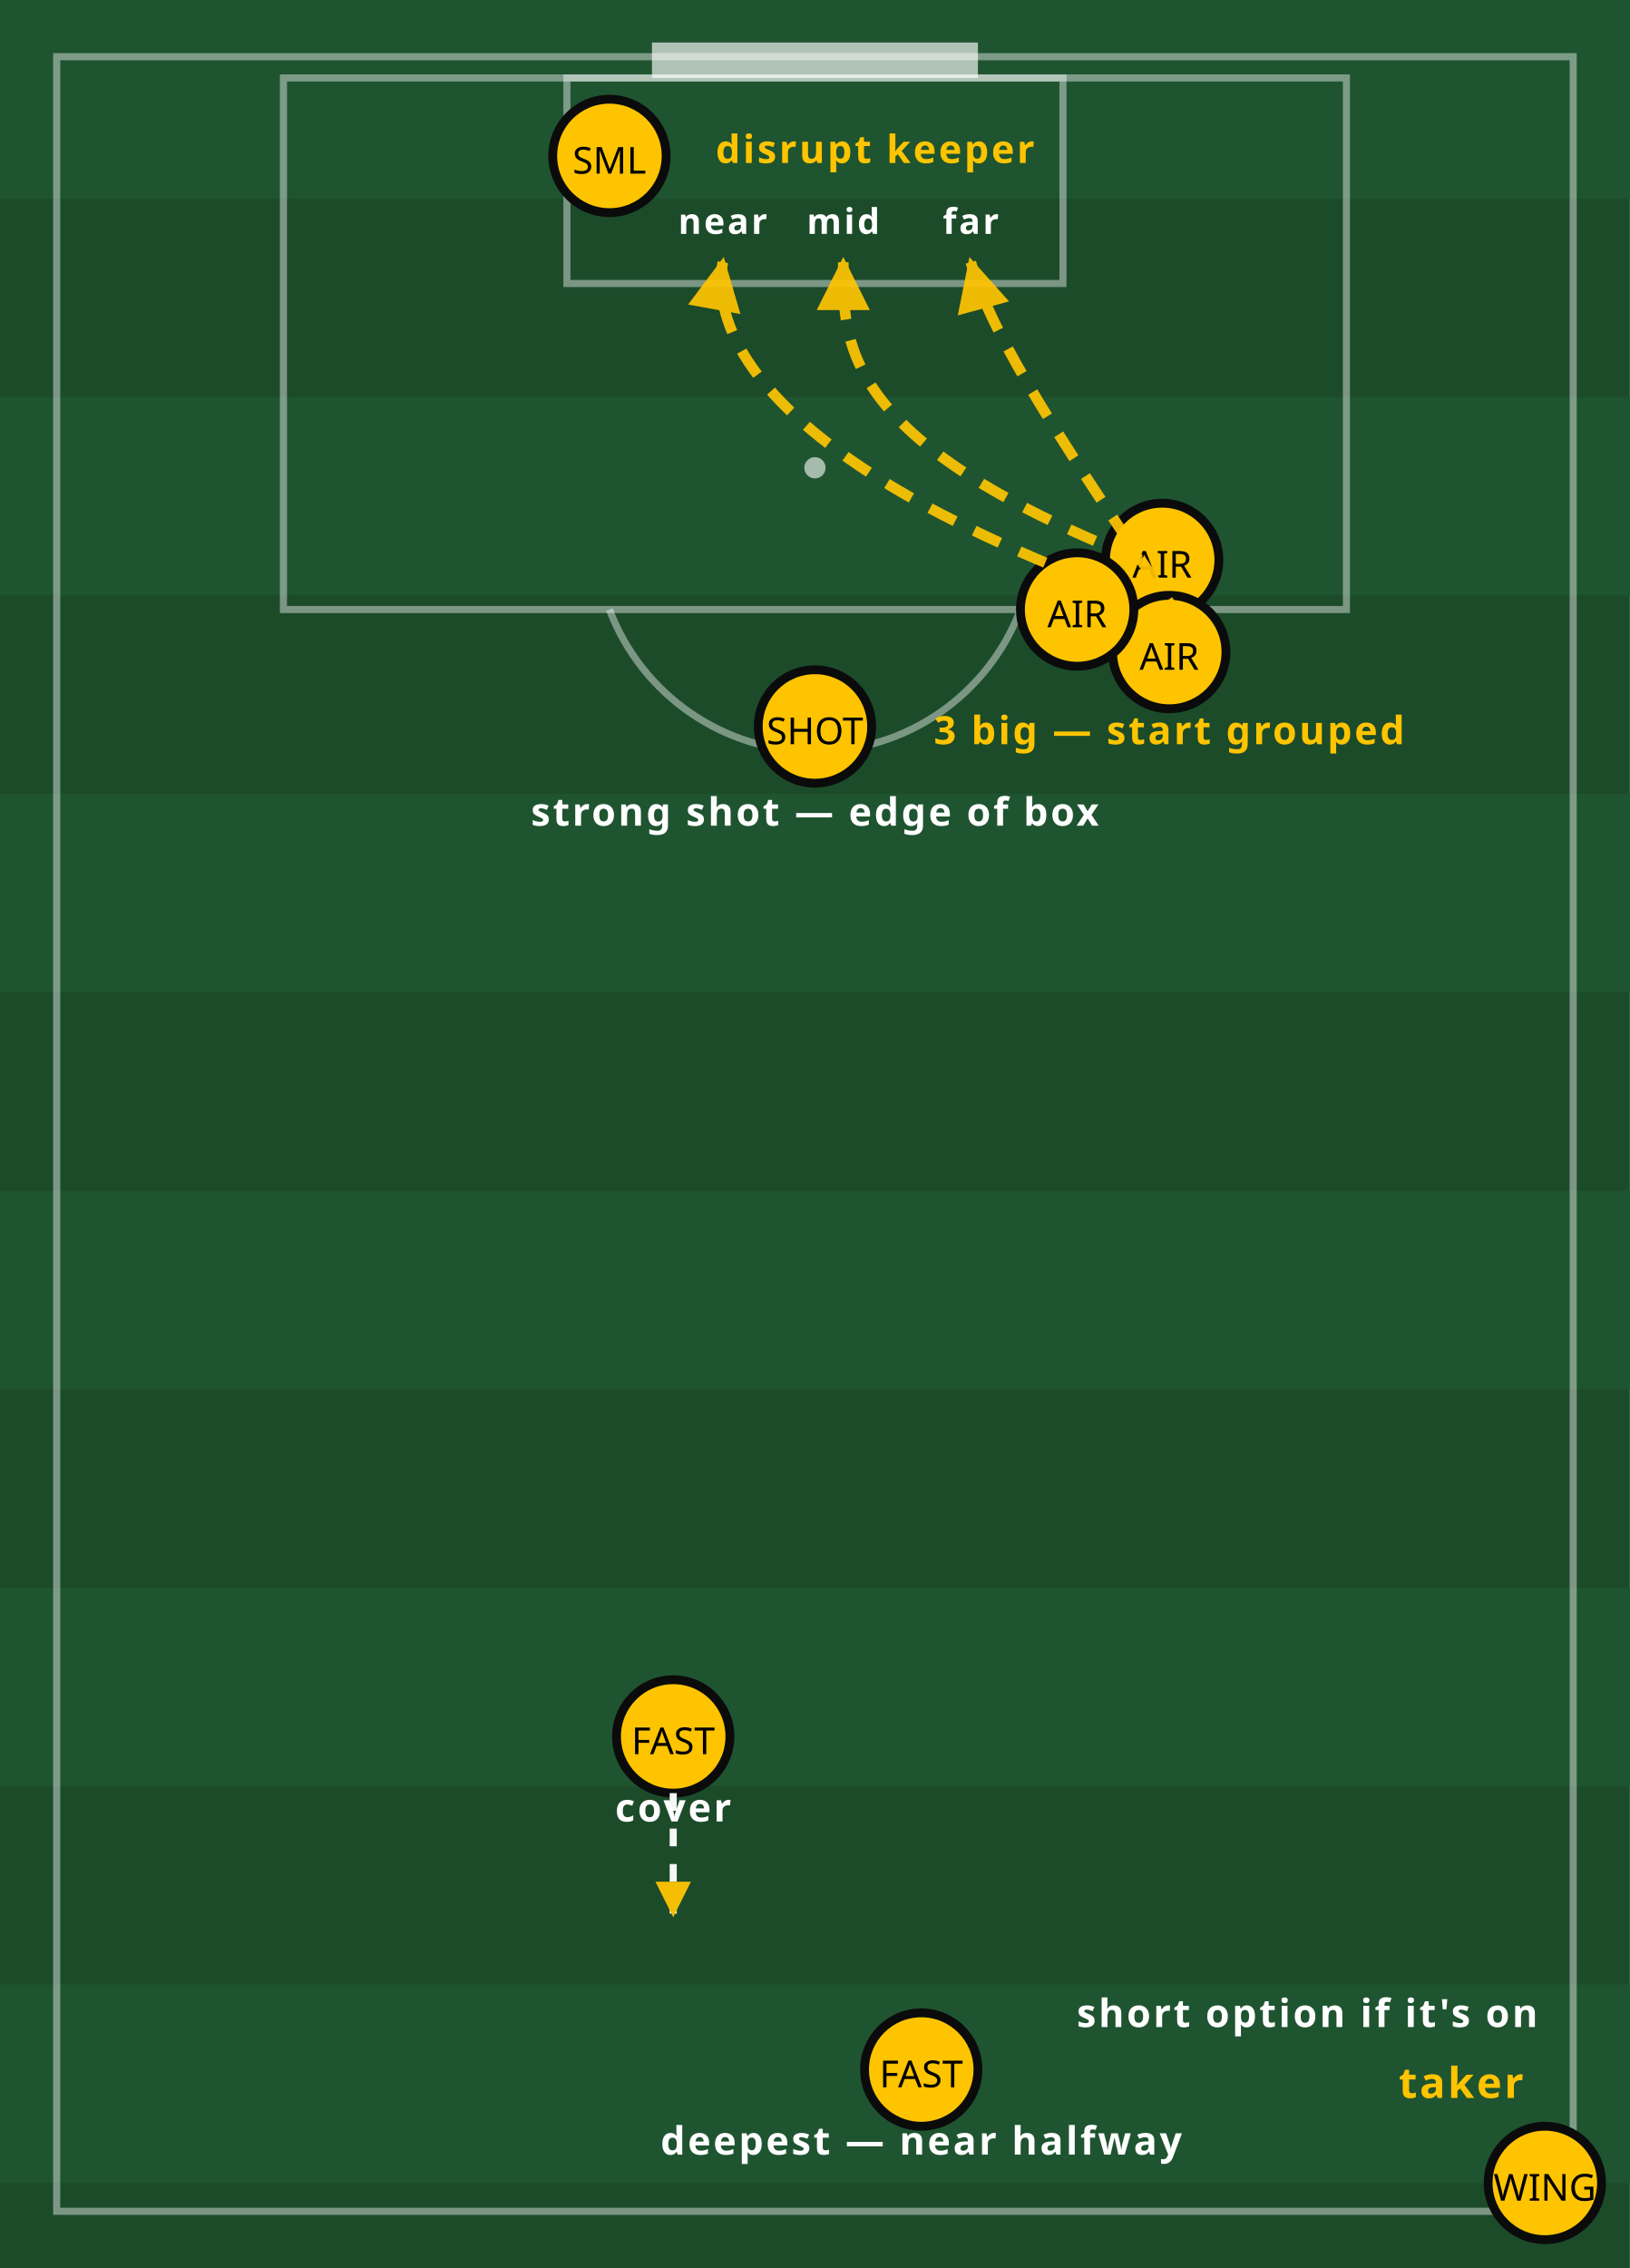
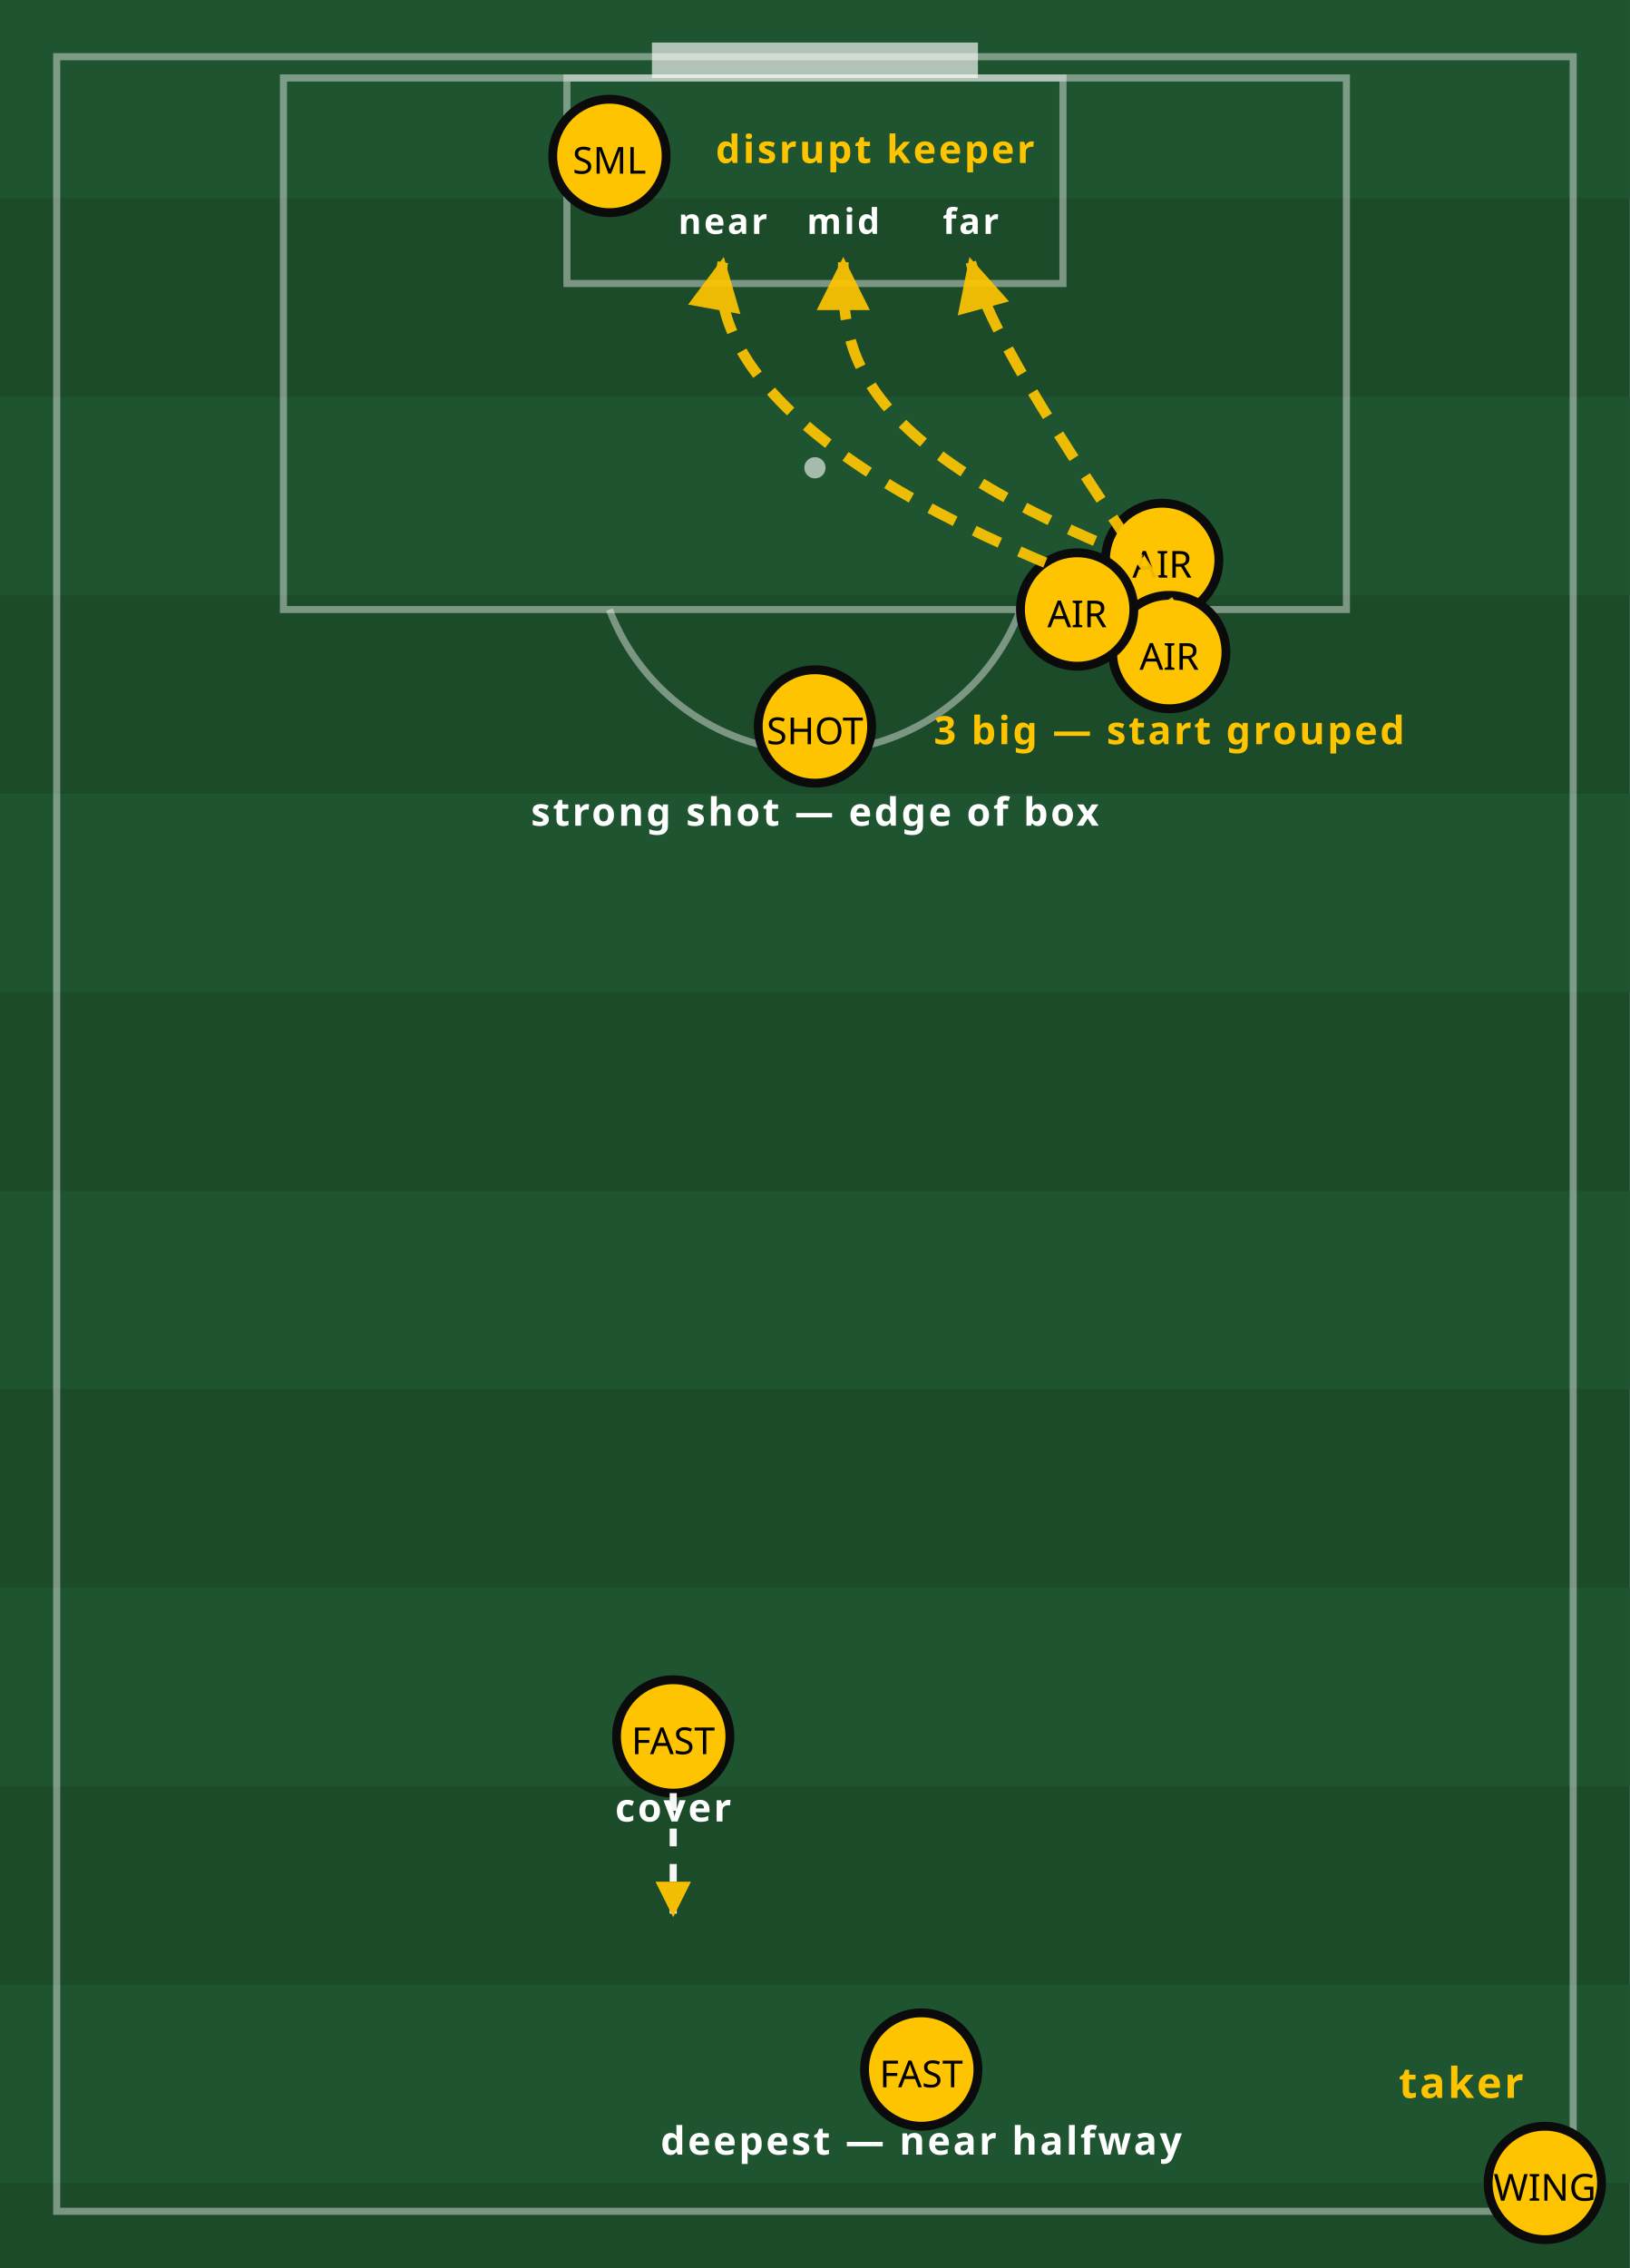
<svg xmlns="http://www.w3.org/2000/svg" viewBox="0 0 460 640" role="img" aria-label="Attacking corner routine 1">
  <defs>
    <marker id="ah" viewBox="0 0 10 10" refX="9" refY="5" markerWidth="5" markerHeight="5" orient="auto-start-reverse">
      <path d="M 0 0 L 10 5 L 0 10 z" fill="#FFC400" />
    </marker>
  </defs>
  <rect x="0" y="0" width="460" height="640" fill="#1C4B2A" />
  <rect x="0" y="0" width="460" height="56" fill="#1F5430" />
  <rect x="0" y="112" width="460" height="56" fill="#1F5430" />
  <rect x="0" y="224" width="460" height="56" fill="#1F5430" />
  <rect x="0" y="336" width="460" height="56" fill="#1F5430" />
  <rect x="0" y="448" width="460" height="56" fill="#1F5430" />
  <rect x="0" y="560" width="460" height="56" fill="#1F5430" />
  <rect x="16" y="16" width="428" height="608" stroke="#ffffff" stroke-opacity=".42" fill="none" stroke-width="2" />
  <rect x="184.0" y="12" width="92" height="10" fill="#ffffff" fill-opacity=".65" />
  <rect x="80.0" y="22" width="300" height="150" stroke="#ffffff" stroke-opacity=".42" fill="none" stroke-width="2" />
  <rect x="160.0" y="22" width="140" height="58" stroke="#ffffff" stroke-opacity=".42" fill="none" stroke-width="2" />
  <circle cx="230.0" cy="132" r="3" fill="#ffffff" fill-opacity=".6" />
  <path d="M 172.0 172 A 62 62 0 0 0 288.0 172" stroke="#ffffff" stroke-opacity=".42" fill="none" stroke-width="2" />
  <circle cx="436" cy="616" r="16" fill="#FFC400" stroke="#0B0B0C" stroke-width="2.5" />
  <text x="436" y="621" fill="#000000" font-family="Archivo Black,sans-serif" font-size="10.5" text-anchor="middle">WING</text>
  <text x="430" y="592" fill="#FFC400" font-family="Barlow Condensed,sans-serif" font-size="12" font-weight="600" text-anchor="end" letter-spacing=".7">taker</text>
  <circle cx="172.0" cy="44" r="16" fill="#FFC400" stroke="#0B0B0C" stroke-width="2.5" />
  <text x="172.0" y="49" fill="#000000" font-family="Archivo Black,sans-serif" font-size="10.5" text-anchor="middle">SML</text>
  <text x="202.0" y="46" fill="#FFC400" font-family="Barlow Condensed,sans-serif" font-size="11" font-weight="600" text-anchor="start" letter-spacing=".7">disrupt keeper</text>
  <circle cx="328.0" cy="158" r="16" fill="#FFC400" stroke="#0B0B0C" stroke-width="2.5" />
  <text x="328.0" y="163" fill="#000000" font-family="Archivo Black,sans-serif" font-size="10.5" text-anchor="middle">AIR</text>
  <circle cx="330.0" cy="184" r="16" fill="#FFC400" stroke="#0B0B0C" stroke-width="2.5" />
  <text x="330.0" y="189" fill="#000000" font-family="Archivo Black,sans-serif" font-size="10.5" text-anchor="middle">AIR</text>
  <circle cx="304.0" cy="172" r="16" fill="#FFC400" stroke="#0B0B0C" stroke-width="2.5" />
  <text x="304.0" y="177" fill="#000000" font-family="Archivo Black,sans-serif" font-size="10.5" text-anchor="middle">AIR</text>
  <text x="330.0" y="210" fill="#FFC400" font-family="Barlow Condensed,sans-serif" font-size="11" font-weight="600" text-anchor="middle" letter-spacing=".7">3 big — start grouped</text>
  <path d="M 308.0 164 C 220.0 130, 200.0 96, 204.0 74" fill="none" stroke="#FFC400" stroke-width="3" stroke-dasharray="8 6" marker-end="url(#ah)" opacity=".92" />
  <path d="M 322.0 158 C 236.0 124, 238.0 96, 238.0 74" fill="none" stroke="#FFC400" stroke-width="3" stroke-dasharray="8 6" marker-end="url(#ah)" opacity=".92" />
  <path d="M 334.0 176 C 302.0 128, 280.0 96, 274.0 74" fill="none" stroke="#FFC400" stroke-width="3" stroke-dasharray="8 6" marker-end="url(#ah)" opacity=".92" />
  <text x="204.0" y="66" fill="#ffffff" font-family="Barlow Condensed,sans-serif" font-size="10" font-weight="600" text-anchor="middle" letter-spacing=".7">near</text>
  <text x="238.0" y="66" fill="#ffffff" font-family="Barlow Condensed,sans-serif" font-size="10" font-weight="600" text-anchor="middle" letter-spacing=".7">mid</text>
  <text x="274.0" y="66" fill="#ffffff" font-family="Barlow Condensed,sans-serif" font-size="10" font-weight="600" text-anchor="middle" letter-spacing=".7">far</text>
  <circle cx="230.0" cy="205" r="16" fill="#FFC400" stroke="#0B0B0C" stroke-width="2.5" />
  <text x="230.0" y="210" fill="#000000" font-family="Archivo Black,sans-serif" font-size="10.5" text-anchor="middle">SHOT</text>
  <text x="230.0" y="233" fill="#ffffff" font-family="Barlow Condensed,sans-serif" font-size="11" font-weight="600" text-anchor="middle" letter-spacing=".7">strong shot — edge of box</text>
  <circle cx="190.0" cy="490" r="16" fill="#FFC400" stroke="#0B0B0C" stroke-width="2.5" />
  <text x="190.0" y="495" fill="#000000" font-family="Archivo Black,sans-serif" font-size="10.5" text-anchor="middle">FAST</text>
  <circle cx="260.0" cy="584" r="16" fill="#FFC400" stroke="#0B0B0C" stroke-width="2.5" />
  <text x="260.0" y="589" fill="#000000" font-family="Archivo Black,sans-serif" font-size="10.5" text-anchor="middle">FAST</text>
  <text x="190.0" y="514" fill="#ffffff" font-family="Barlow Condensed,sans-serif" font-size="11" font-weight="600" text-anchor="middle" letter-spacing=".7">cover</text>
  <text x="260.0" y="608" fill="#ffffff" font-family="Barlow Condensed,sans-serif" font-size="11" font-weight="600" text-anchor="middle" letter-spacing=".7">deepest — near halfway</text>
  <line x1="190.0" y1="506" x2="190.0" y2="540" stroke="#ffffff" stroke-width="2" marker-end="url(#ah)" stroke-dasharray="5 5" opacity=".95" />
-   <text x="434" y="572" fill="#ffffff" font-family="Barlow Condensed,sans-serif" font-size="11" font-weight="600" text-anchor="end" letter-spacing=".7">short option if it's on</text>
</svg>
